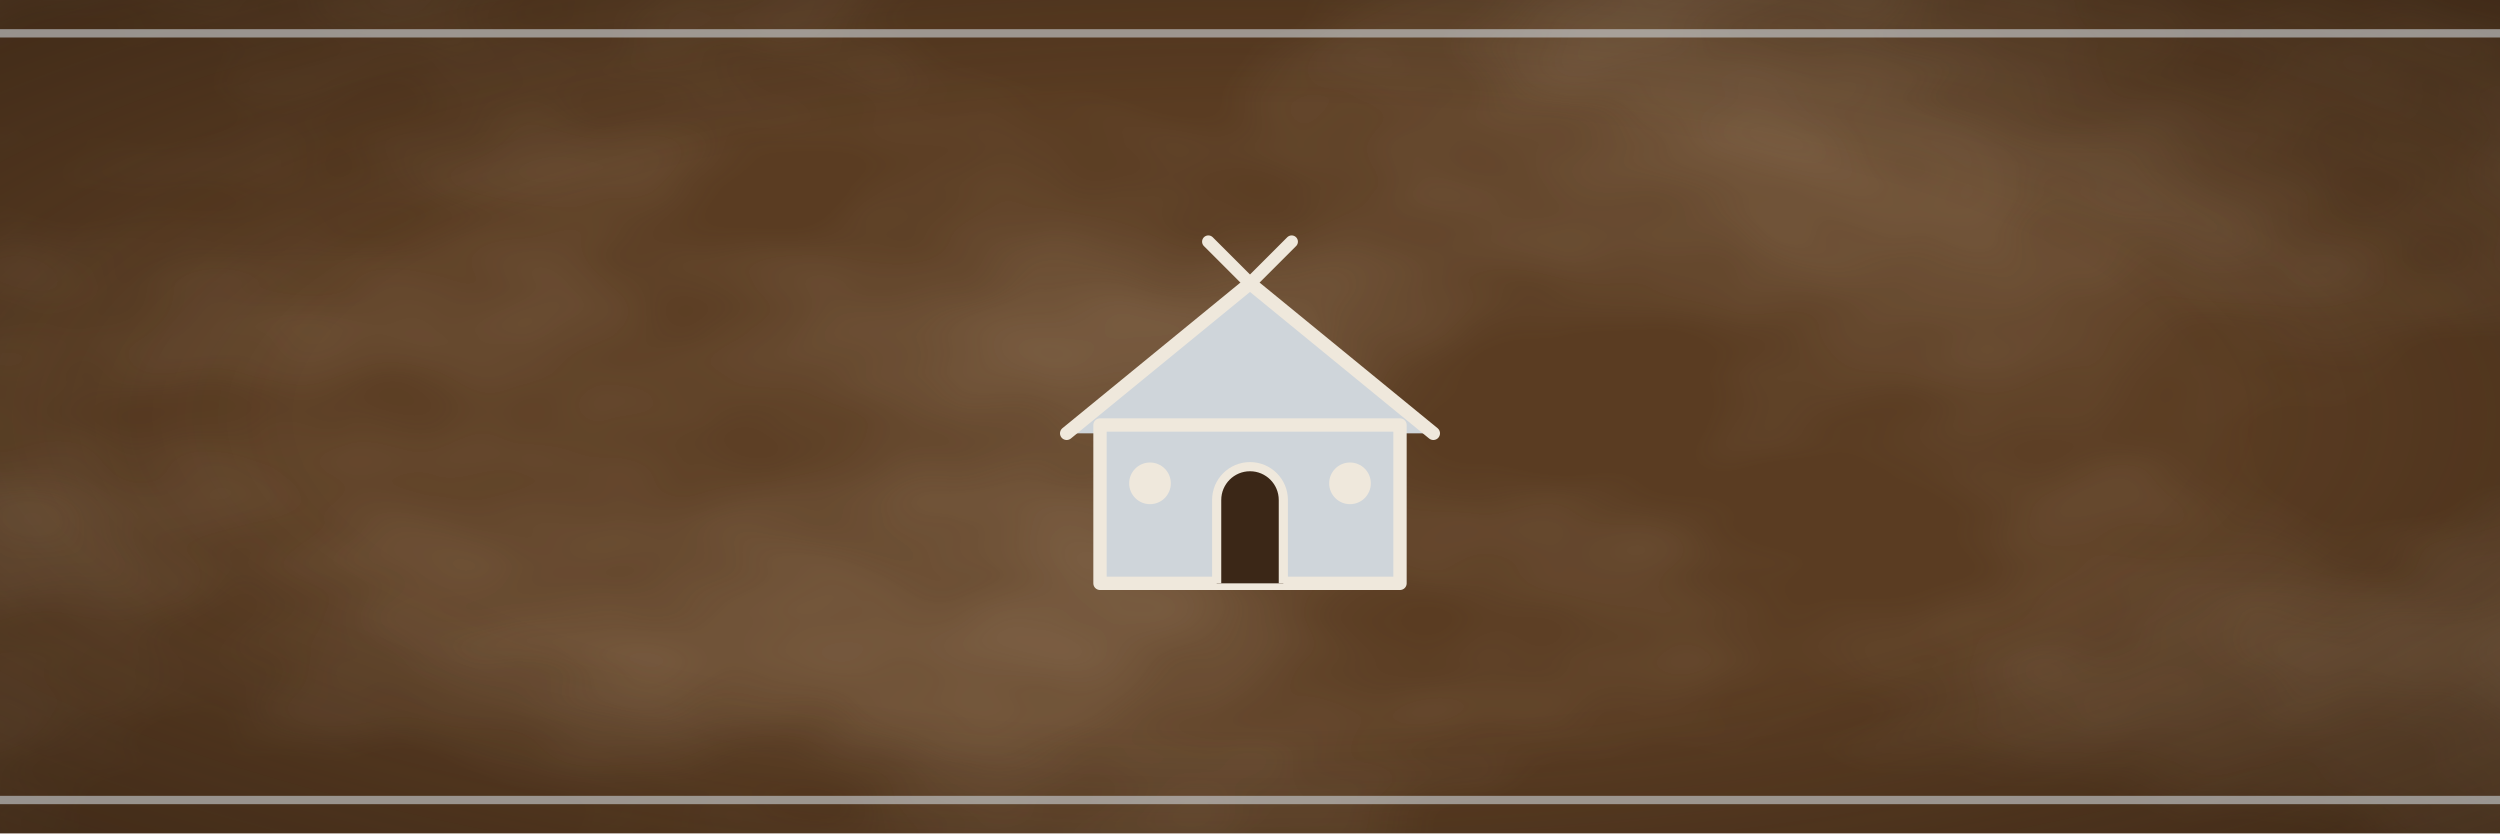
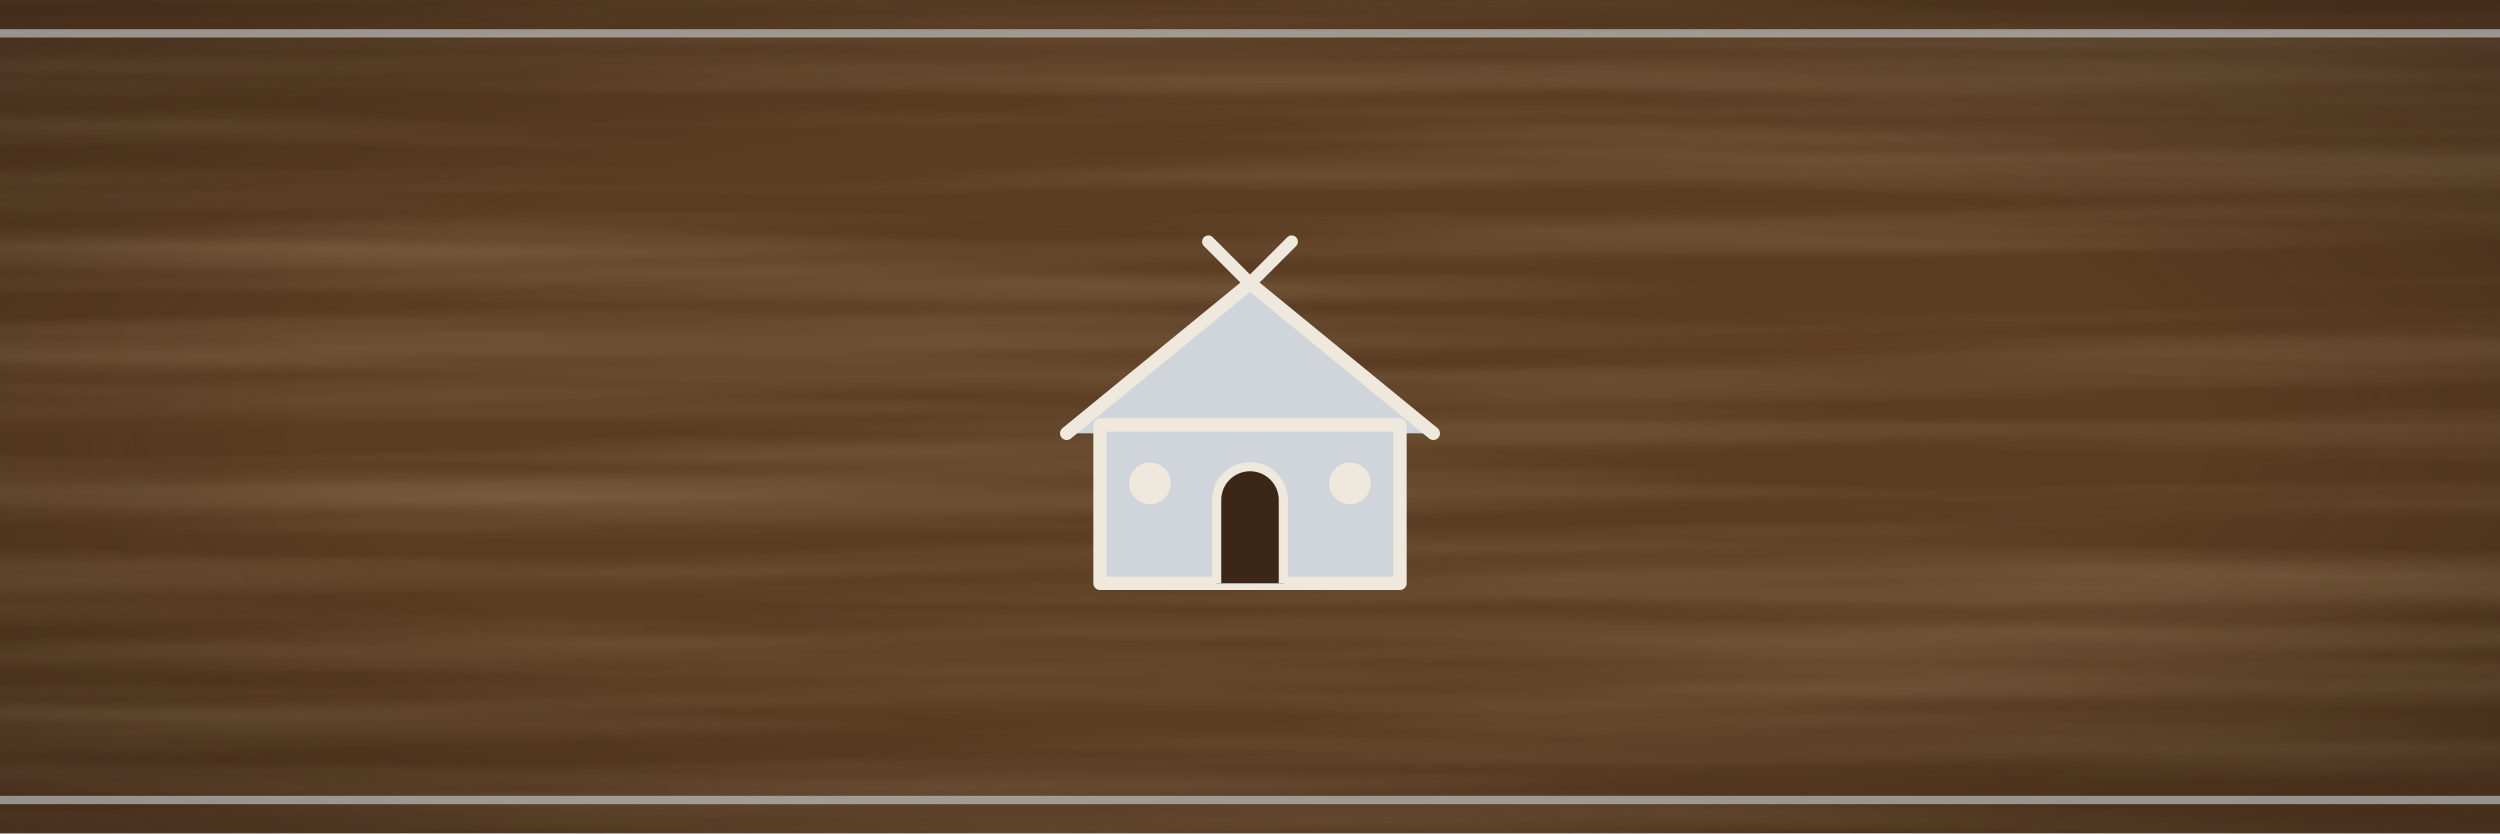
<svg xmlns="http://www.w3.org/2000/svg" viewBox="0 0 600 200" preserveAspectRatio="xMidYMid slice">
  <defs>
    <filter id="m" x="0" y="0" width="100%" height="100%">
-       <feTurbulence type="fractalNoise" baseFrequency=".006 .011" numOctaves="4" seed="5" />
-       <feColorMatrix values="0 0 0 0 .55  0 0 0 0 .40  0 0 0 0 .26  0 0 0 1.25 -.5" />
+       <feTurbulence type="fractalNoise" baseFrequency=".003 .09" numOctaves="3" seed="5" />
+       <feColorMatrix values="0 0 0 0 .30  0 0 0 0 .19  0 0 0 0 .10  0 0 0 1.6 -.55" />
    </filter>
    <radialGradient id="v" cx=".5" cy=".5" r=".75">
      <stop offset=".5" stop-color="#1c120a" stop-opacity="0" />
      <stop offset="1" stop-color="#1c120a" stop-opacity=".45" />
    </radialGradient>
  </defs>
  <rect width="600" height="200" fill="#5a3c22" />
  <rect width="600" height="200" filter="url(#m)" opacity=".55" />
  <rect width="600" height="200" fill="url(#v)" />
  <path d="M0 8H600M0 192H600" stroke="#cfd5da" stroke-width="2" opacity=".6" />
  <g transform="translate(250 50)">
    <path d="M6 54L50 18L94 54" fill="#cfd5da" stroke="#efe8dc" stroke-width="3.2" stroke-linejoin="round" stroke-linecap="round" />
    <rect x="14" y="52" width="72" height="38" fill="#cfd5da" stroke="#efe8dc" stroke-width="3.2" stroke-linejoin="round" stroke-linecap="round" />
    <path d="M50 18L40 8M50 18L60 8" fill="none" stroke="#efe8dc" stroke-width="3" stroke-linejoin="round" stroke-linecap="round" />
    <path d="M42 90V70a8 8 0 0 1 16 0v20" fill="#3b2717" stroke="#efe8dc" stroke-width="2.2" />
    <circle cx="26" cy="66" r="5" fill="#efe8dc" />
    <circle cx="74" cy="66" r="5" fill="#efe8dc" />
    <path d="M14 52h72" fill="none" stroke="#efe8dc" stroke-width="2" stroke-linejoin="round" stroke-linecap="round" />
  </g>
</svg>
